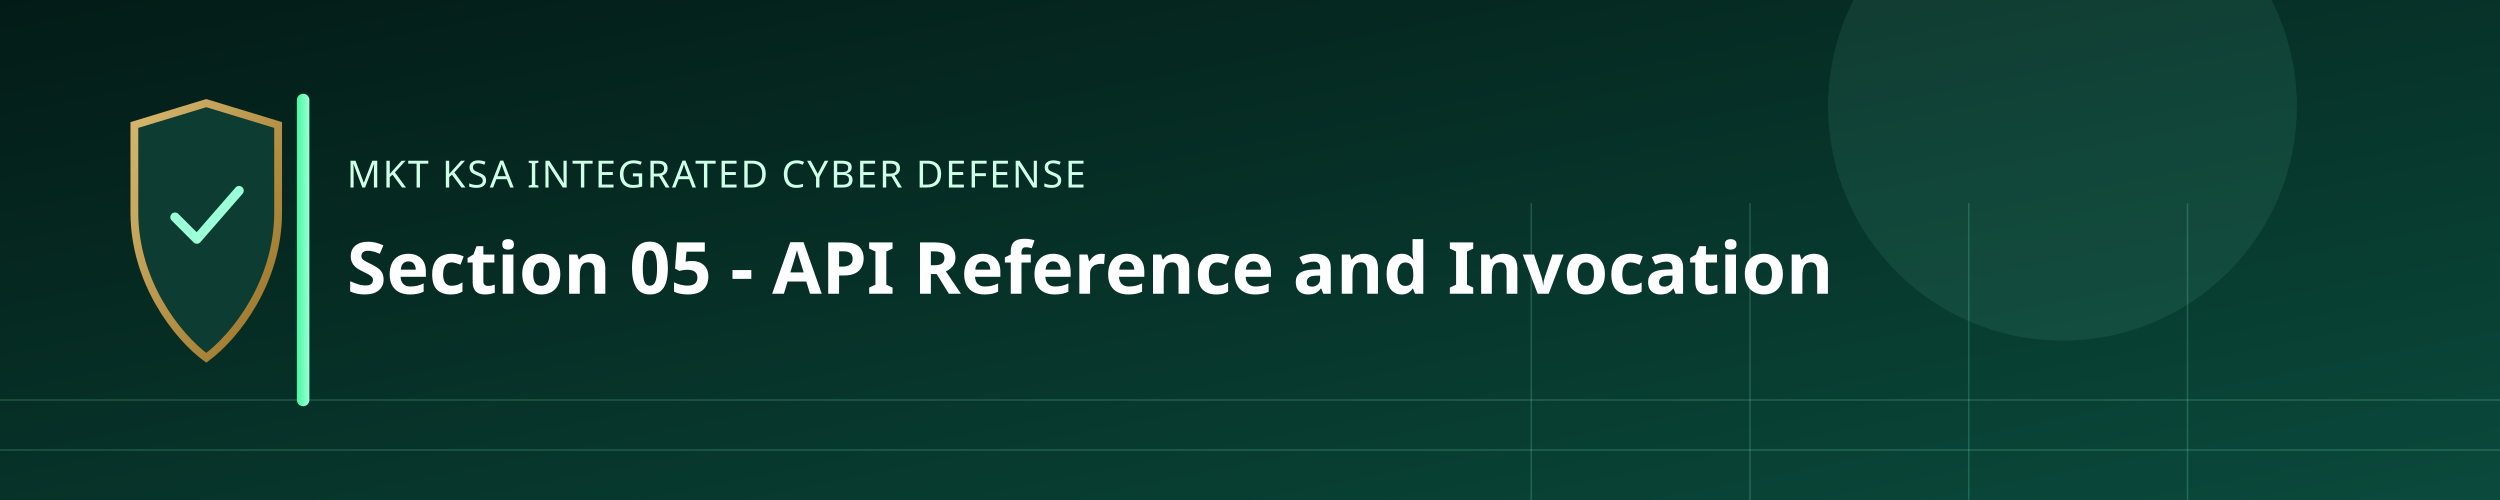
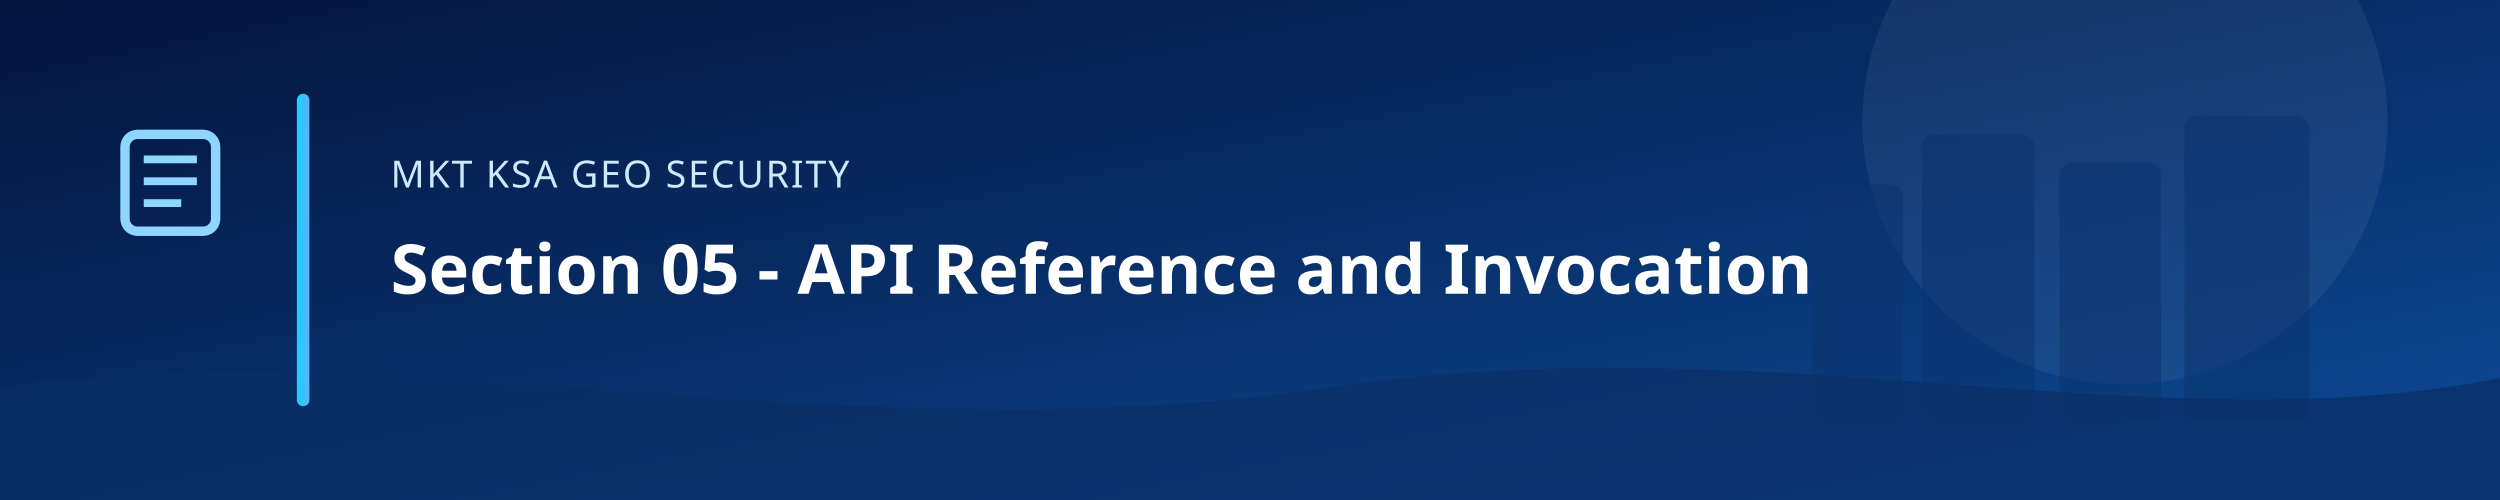
<svg xmlns="http://www.w3.org/2000/svg" width="1600" height="320" viewBox="0 0 1600 320" role="img" aria-label="Section 05 - API Reference and Invocation banner">
  <defs>
    <linearGradient id="bg" x1="0" y1="0" x2="1" y2="1">
-       <stop offset="0%" stop-color="#031b16" />
-       <stop offset="100%" stop-color="#0a4a3c" />
+       <stop offset="0%" stop-color="#04143d" />
+       <stop offset="100%" stop-color="#0c4b97" />
    </linearGradient>
-     <linearGradient id="neon" x1="0" y1="0" x2="1" y2="0">
-       <stop offset="0%" stop-color="#49f7a0" />
-       <stop offset="100%" stop-color="#9bffd7" />
-     </linearGradient>
-     <linearGradient id="gold" x1="0" y1="0" x2="1" y2="1">
-       <stop offset="0%" stop-color="#d7b76f" />
-       <stop offset="100%" stop-color="#987225" />
+     <linearGradient id="line" x1="0" y1="0" x2="1" y2="0">
+       <stop offset="0%" stop-color="#16d2ff" />
+       <stop offset="100%" stop-color="#5db2ff" />
    </linearGradient>
  </defs>
  <rect width="1600" height="320" fill="url(#bg)" />
-   <circle cx="1320" cy="68" r="150" fill="#90ffd8" fill-opacity="0.08" />
-   <g stroke="#8bffcf" stroke-opacity="0.18" stroke-width="1" fill="none">
-     <path d="M0 256 L1600 256" />
-     <path d="M0 288 L1600 288" />
-     <path d="M980 130 L980 320" />
-     <path d="M1120 130 L1120 320" />
-     <path d="M1260 130 L1260 320" />
-     <path d="M1400 130 L1400 320" />
+   <circle cx="1360" cy="78" r="168" fill="#ffffff" fill-opacity="0.06" />
+   <g fill="#0b356e" fill-opacity="0.56">
+     <rect x="1160" y="118" width="58" height="152" rx="8" />
+     <rect x="1230" y="86" width="72" height="184" rx="8" />
+     <rect x="1318" y="104" width="65" height="166" rx="8" />
+     <rect x="1398" y="74" width="80" height="196" rx="8" />
  </g>
-   <g transform="translate(70,56)">
-     <path d="M62 10 L108 24 V80 C108 124 81 159 62 173 C43 159 16 124 16 80 V24 Z" fill="#0c3c32" stroke="url(#gold)" stroke-width="5" />
-     <path d="M42 83 L56 97 L83 66" fill="none" stroke="#9bffd7" stroke-width="6" stroke-linecap="round" stroke-linejoin="round" />
+   <path d="M0 248 C 250 214, 560 292, 850 248 C 1130 206, 1380 286, 1600 242 L1600 320 L0 320 Z" fill="#0b2f64" fill-opacity="0.72" />
+   <rect x="190" y="60" width="8" height="200" rx="4" fill="url(#line)" />
+   <g transform="translate(62,72)">
+     <rect x="18" y="14" width="58" height="62" rx="8" fill="none" stroke="#8fd6ff" stroke-width="6" />
+     <path d="M30 30 H64 M30 44 H64 M30 58 H54" stroke="#8fd6ff" stroke-width="5" />
  </g>
-   <rect x="190" y="60" width="8" height="200" rx="4" fill="url(#neon)" />
-   <text x="222" y="120" fill="#cfffe9" font-size="24" font-family="Segoe UI, Tahoma, sans-serif" letter-spacing="1.2">MKT KSA INTEGRATED CYBER DEFENSE</text>
-   <text x="222" y="188" fill="#ffffff" font-size="46" font-family="Segoe UI, Tahoma, sans-serif" font-weight="700">Section 05 - API Reference and Invocation</text>
+   <text x="250" y="120" fill="#cdeafd" font-size="24" font-family="Segoe UI, Tahoma, sans-serif" letter-spacing="1.2">MKT KSA GEO SECURITY</text>
+   <text x="250" y="188" fill="#ffffff" font-size="44" font-family="Segoe UI, Tahoma, sans-serif" font-weight="700">Section 05 - API Reference and Invocation</text>
</svg>
